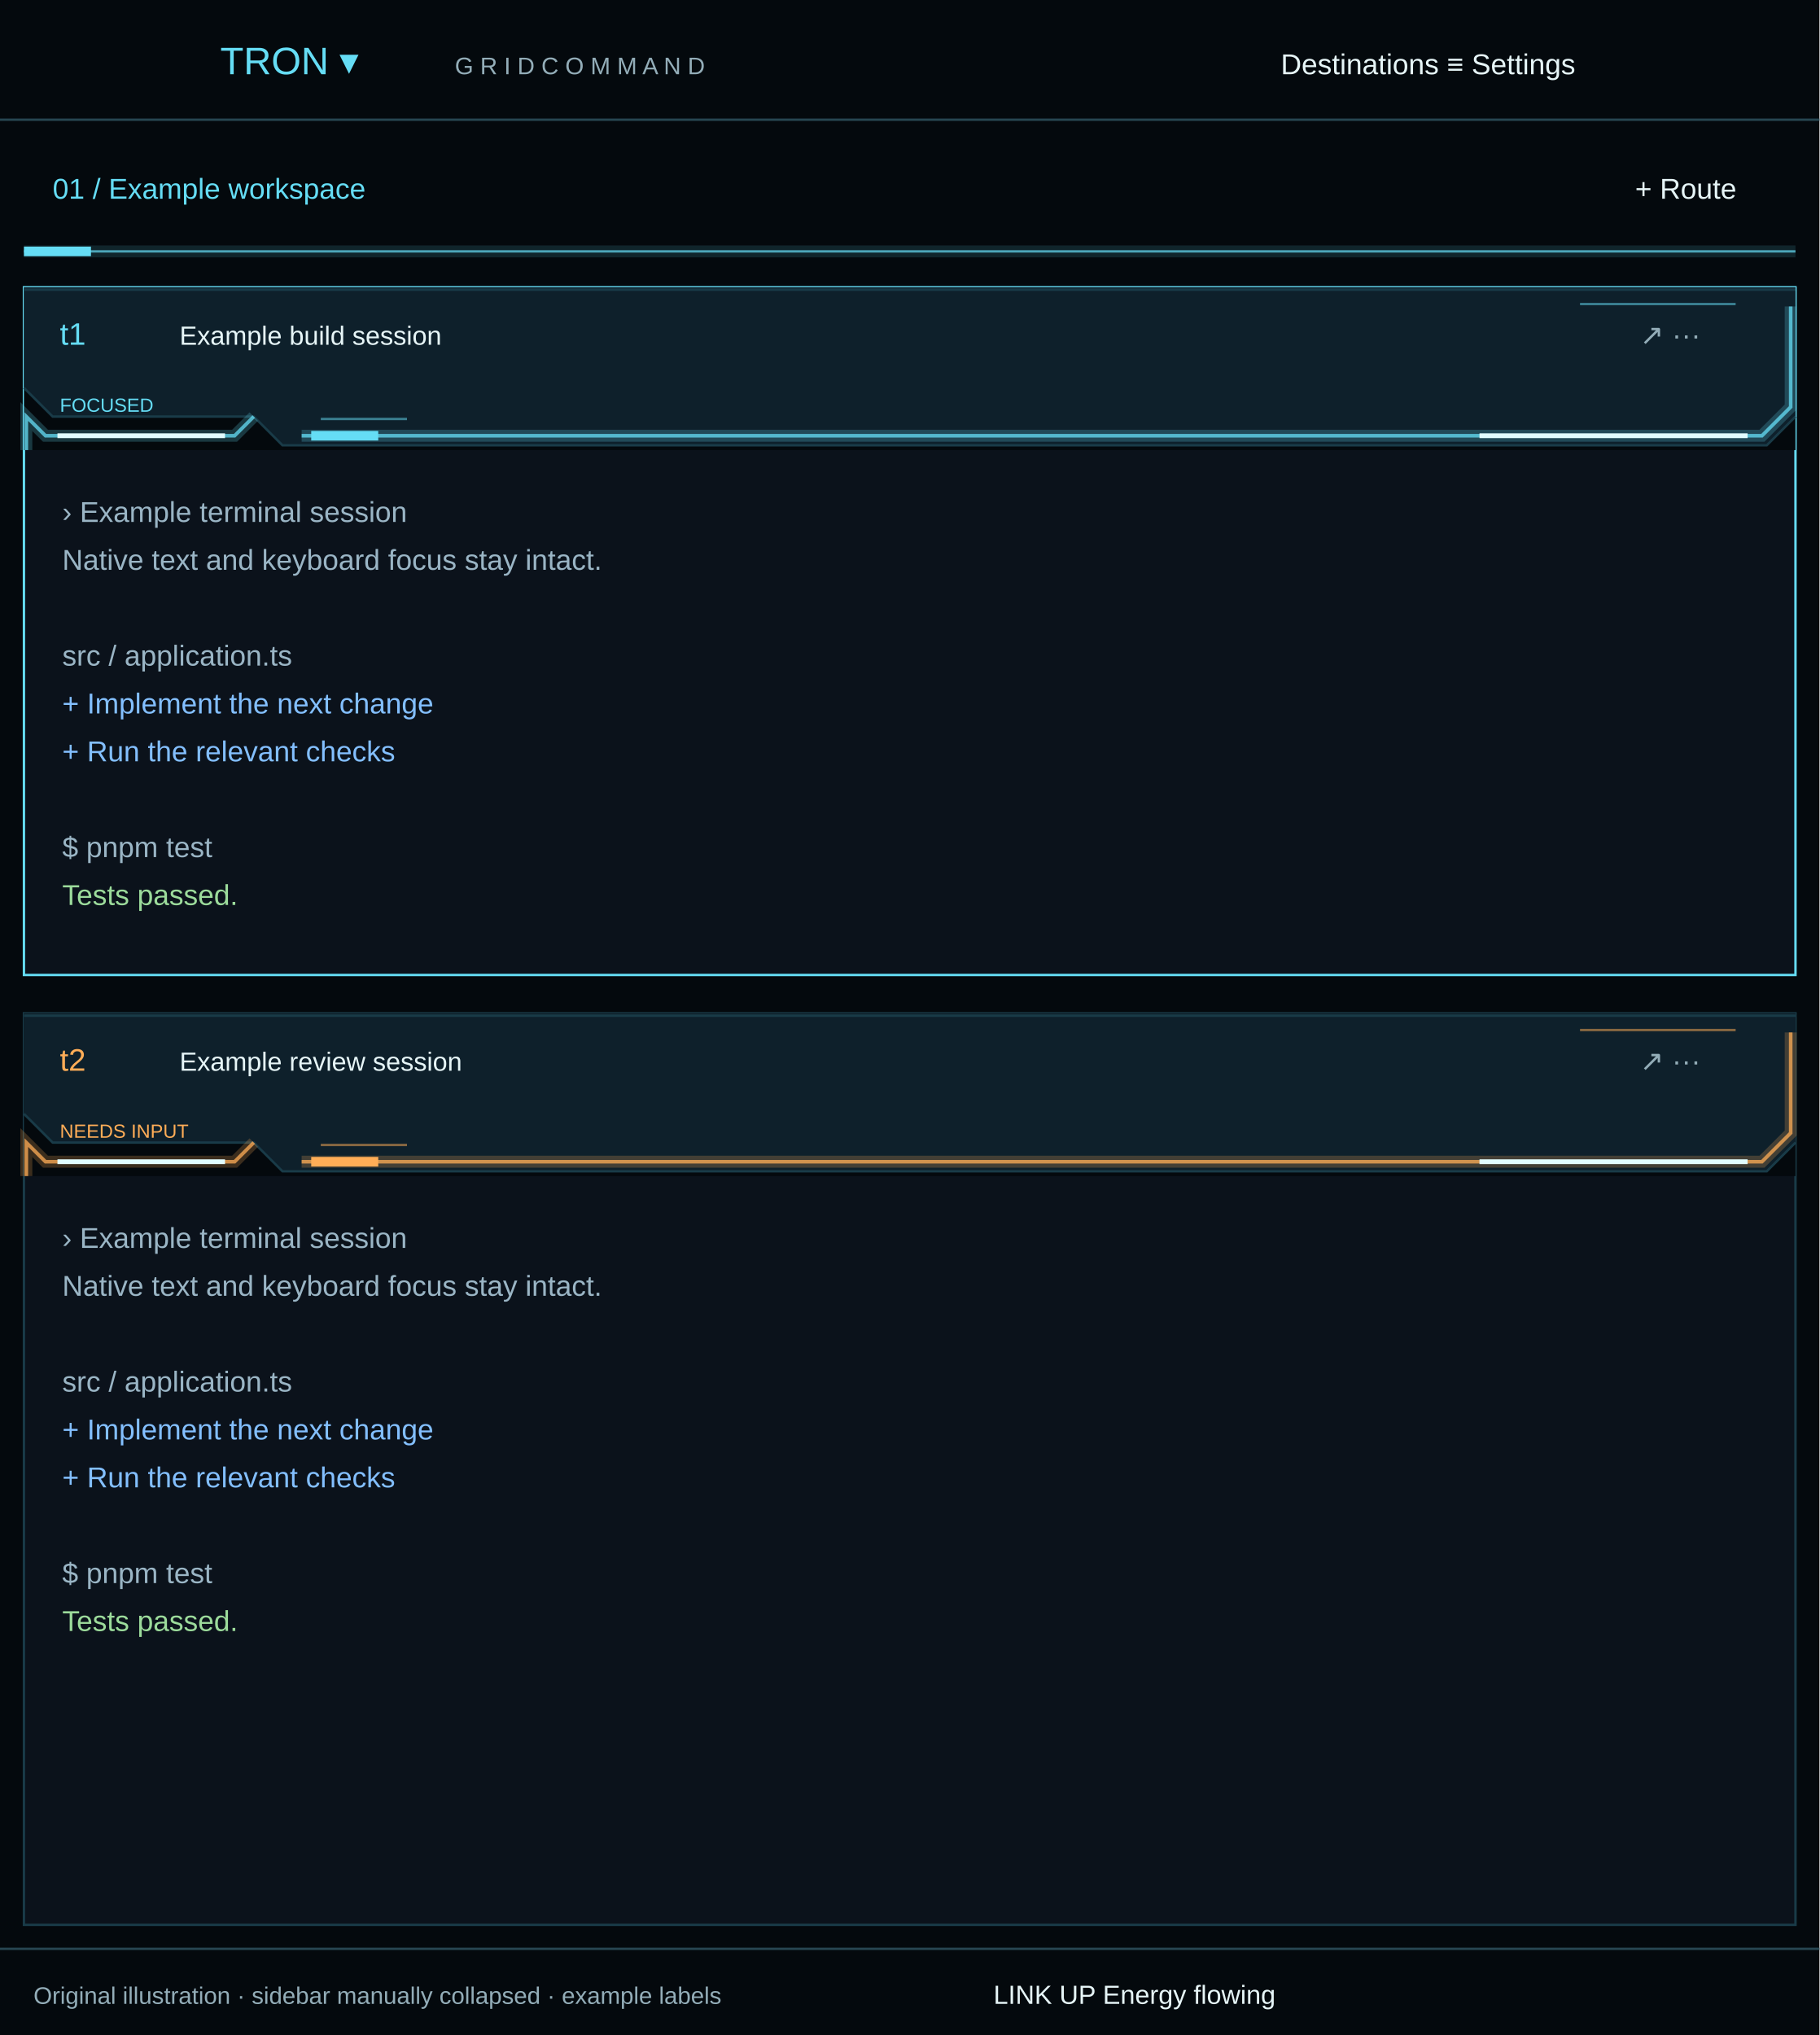
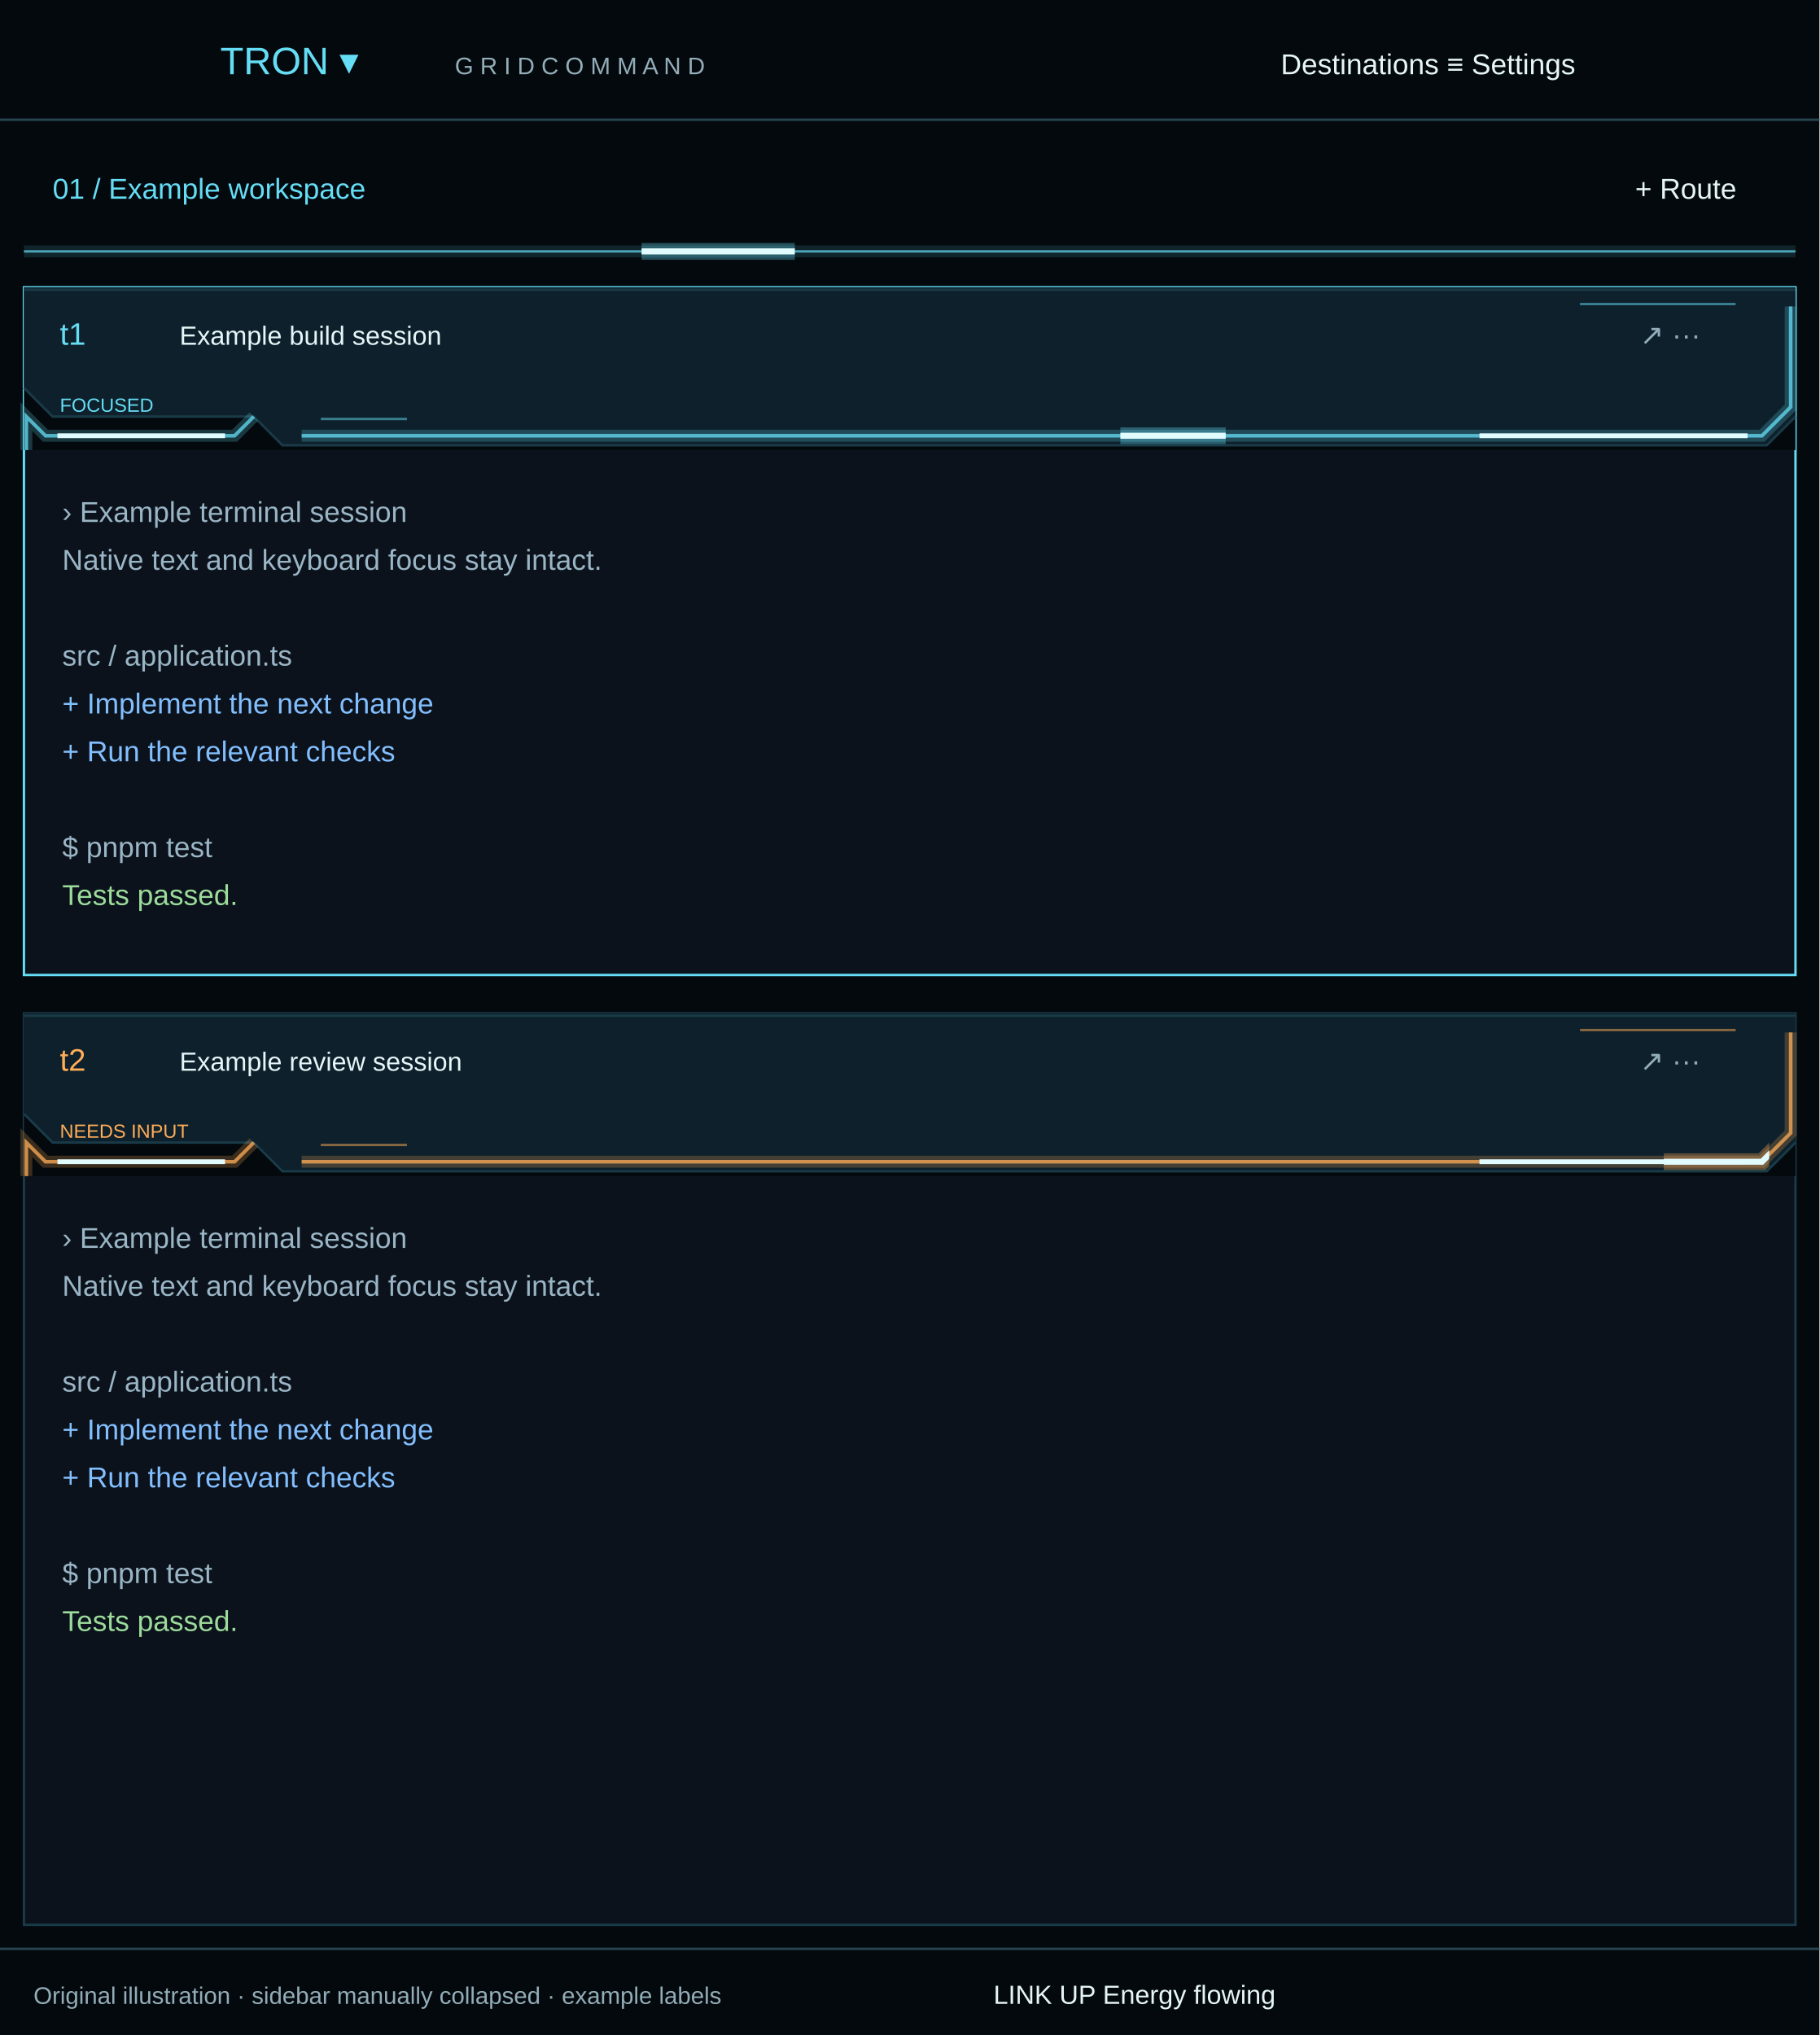
<svg xmlns="http://www.w3.org/2000/svg" width="760" height="850">
  <rect x="0" y="0" width="760" height="850" fill="#04090d" stroke="none" />
  <text x="92" y="31" fill="#65ddf5" font-family="Arial,sans-serif" font-size="16">TRON ▾</text>
  <text x="190" y="31" fill="#93adb8" font-family="Arial,sans-serif" font-size="10">G R I D   C O M M A N D</text>
  <text x="535" y="31" fill="#e6f5f7" font-family="Arial,sans-serif" font-size="12">Destinations    ≡    Settings</text>
  <path d="M0,50L760,50" fill="none" stroke="#264550" stroke-width="1" opacity="1" />
  <text x="22" y="83" fill="#65ddf5" font-family="Arial,sans-serif" font-size="12">01 / Example workspace</text>
  <text x="683" y="83" fill="#e6f5f7" font-family="Arial,sans-serif" font-size="12">+ Route</text>
  <path d="M10,105L750,105" fill="none" stroke="#65ddf5" stroke-width="5" opacity="0.13" />
  <path d="M10,105L750,105" fill="none" stroke="#65ddf5" stroke-width="1" opacity="0.7" />
-   <rect x="10" y="103" width="28" height="4" fill="#65ddf5" />
+   <clipPath id="flow10">
+     <rect x="268" y="0" width="64" height="200" />
+   </clipPath>
+   <g clip-path="url(#flow10)">
+     <path d="M10,105L750,105" fill="none" stroke="#65ddf5" stroke-width="7" opacity="0.33" />
+     <path d="M10,105L750,105" fill="none" stroke="#e1fcff" stroke-width="2.5" opacity="1" />
+   </g>
  <rect x="10" y="120" width="740" height="287.24" fill="#0b121b" stroke="#65ddf5" />
  <g transform="translate(10,120)">
    <rect x="0" y="0" width="740" height="68" fill="#04090d" stroke="none" />
    <polygon points="0,0 740,0 740,54 728,66 108,66 96,54 12,54 0,42" fill="#0e202b" />
    <path d="M0,1L740,1M0,42L12,54L96,54L108,66L728,66L740,54" fill="none" stroke="#193b48" stroke-width="1" opacity="1" />
    <path d="M124,55L160,55M650,7L715,7" fill="none" stroke="#65ddf5" stroke-width="1" opacity="0.5" />
    <g>
      <path d="M1,68L1,54L9,62L88,62L96,54M116,62L726,62L738,50L738,8" fill="none" stroke="#65ddf5" stroke-width="5" opacity="0.22" />
    </g>
    <path d="M1,68L1,54L9,62L88,62L96,54M116,62L726,62L738,50L738,8" fill="none" stroke="#65ddf5" stroke-width="1.5" opacity="0.75" />
    <path d="M14,62L84,62M608,62L720,62" fill="none" stroke="#e1fcff" stroke-width="2" opacity="1" />
-     <rect x="120" y="60" width="28" height="4" fill="#65ddf5" />
+     <clipPath id="flow11">
+       <rect x="458" y="0" width="44" height="68" />
+     </clipPath>
+     <g clip-path="url(#flow11)">
+       <path d="M1,68L1,54L9,62L88,62L96,54M116,62L726,62L738,50L738,8" fill="none" stroke="#65ddf5" stroke-width="7" opacity="0.33" />
+       <path d="M1,68L1,54L9,62L88,62L96,54M116,62L726,62L738,50L738,8" fill="none" stroke="#e1fcff" stroke-width="2.5" opacity="1" />
+     </g>
    <text x="15" y="24" fill="#65ddf5" font-family="Arial,sans-serif" font-size="13">t1</text>
    <text x="675" y="24" fill="#93adb8" font-family="Arial,sans-serif" font-size="12">↗   ···</text>
    <text x="15" y="52" fill="#65ddf5" font-family="Arial,sans-serif" font-size="8">FOCUSED</text>
    <text x="65" y="24" fill="#e6f5f7" font-family="Arial,sans-serif" font-size="11">Example build session</text>
  </g>
  <text x="26" y="218" fill="#9ab5c5" font-family="Arial,sans-serif" font-size="12">› Example terminal session</text>
  <text x="26" y="238" fill="#9ab5c5" font-family="Arial,sans-serif" font-size="12">  Native text and keyboard focus stay intact.</text>
  <text x="26" y="258" fill="#9ab5c5" font-family="Arial,sans-serif" font-size="12" />
  <text x="26" y="278" fill="#9ab5c5" font-family="Arial,sans-serif" font-size="12">  src / application.ts</text>
  <text x="26" y="298" fill="#83bfff" font-family="Arial,sans-serif" font-size="12">  + Implement the next change</text>
  <text x="26" y="318" fill="#83bfff" font-family="Arial,sans-serif" font-size="12">  + Run the relevant checks</text>
  <text x="26" y="338" fill="#9ab5c5" font-family="Arial,sans-serif" font-size="12" />
  <text x="26" y="358" fill="#9ab5c5" font-family="Arial,sans-serif" font-size="12">  $ pnpm test</text>
  <text x="26" y="378" fill="#9cdb9b" font-family="Arial,sans-serif" font-size="12">  Tests passed.</text>
  <rect x="10" y="423.24" width="740" height="380.76" fill="#0b121b" stroke="#193b48" />
  <g transform="translate(10,423.24)">
    <rect x="0" y="0" width="740" height="68" fill="#04090d" stroke="none" />
    <polygon points="0,0 740,0 740,54 728,66 108,66 96,54 12,54 0,42" fill="#0e202b" />
    <path d="M0,1L740,1M0,42L12,54L96,54L108,66L728,66L740,54" fill="none" stroke="#193b48" stroke-width="1" opacity="1" />
    <path d="M124,55L160,55M650,7L715,7" fill="none" stroke="#ffad57" stroke-width="1" opacity="0.5" />
    <g>
      <path d="M1,68L1,54L9,62L88,62L96,54M116,62L726,62L738,50L738,8" fill="none" stroke="#ffad57" stroke-width="5" opacity="0.22" />
    </g>
    <path d="M1,68L1,54L9,62L88,62L96,54M116,62L726,62L738,50L738,8" fill="none" stroke="#ffad57" stroke-width="1.5" opacity="0.75" />
    <path d="M14,62L84,62M608,62L720,62" fill="none" stroke="#e1fcff" stroke-width="2" opacity="1" />
-     <rect x="120" y="60" width="28" height="4" fill="#ffad57" />
+     <clipPath id="flow12">
+       <rect x="685" y="0" width="44" height="68" />
+     </clipPath>
+     <g clip-path="url(#flow12)">
+       <path d="M1,68L1,54L9,62L88,62L96,54M116,62L726,62L738,50L738,8" fill="none" stroke="#ffad57" stroke-width="7" opacity="0.33" />
+       <path d="M1,68L1,54L9,62L88,62L96,54M116,62L726,62L738,50L738,8" fill="none" stroke="#e1fcff" stroke-width="2.5" opacity="1" />
+     </g>
    <text x="15" y="24" fill="#ffad57" font-family="Arial,sans-serif" font-size="13">t2</text>
    <text x="675" y="24" fill="#93adb8" font-family="Arial,sans-serif" font-size="12">↗   ···</text>
    <text x="15" y="52" fill="#ffad57" font-family="Arial,sans-serif" font-size="8">NEEDS INPUT</text>
    <text x="65" y="24" fill="#e6f5f7" font-family="Arial,sans-serif" font-size="11">Example review session</text>
  </g>
  <text x="26" y="521.24" fill="#9ab5c5" font-family="Arial,sans-serif" font-size="12">› Example terminal session</text>
  <text x="26" y="541.24" fill="#9ab5c5" font-family="Arial,sans-serif" font-size="12">  Native text and keyboard focus stay intact.</text>
  <text x="26" y="561.24" fill="#9ab5c5" font-family="Arial,sans-serif" font-size="12" />
  <text x="26" y="581.24" fill="#9ab5c5" font-family="Arial,sans-serif" font-size="12">  src / application.ts</text>
  <text x="26" y="601.24" fill="#83bfff" font-family="Arial,sans-serif" font-size="12">  + Implement the next change</text>
  <text x="26" y="621.24" fill="#83bfff" font-family="Arial,sans-serif" font-size="12">  + Run the relevant checks</text>
  <text x="26" y="641.24" fill="#9ab5c5" font-family="Arial,sans-serif" font-size="12" />
  <text x="26" y="661.24" fill="#9ab5c5" font-family="Arial,sans-serif" font-size="12">  $ pnpm test</text>
  <text x="26" y="681.24" fill="#9cdb9b" font-family="Arial,sans-serif" font-size="12">  Tests passed.</text>
  <text x="26" y="701.24" fill="#9ab5c5" font-family="Arial,sans-serif" font-size="12" />
  <path d="M0,814L760,814" fill="none" stroke="#264550" stroke-width="1" opacity="1" />
  <text x="14" y="837" fill="#93adb8" font-family="Arial,sans-serif" font-size="10">Original illustration · sidebar manually collapsed · example labels</text>
  <text x="415" y="837" fill="#e6f5f7" font-family="Arial,sans-serif" font-size="11">LINK UP      Energy flowing</text>
</svg>
